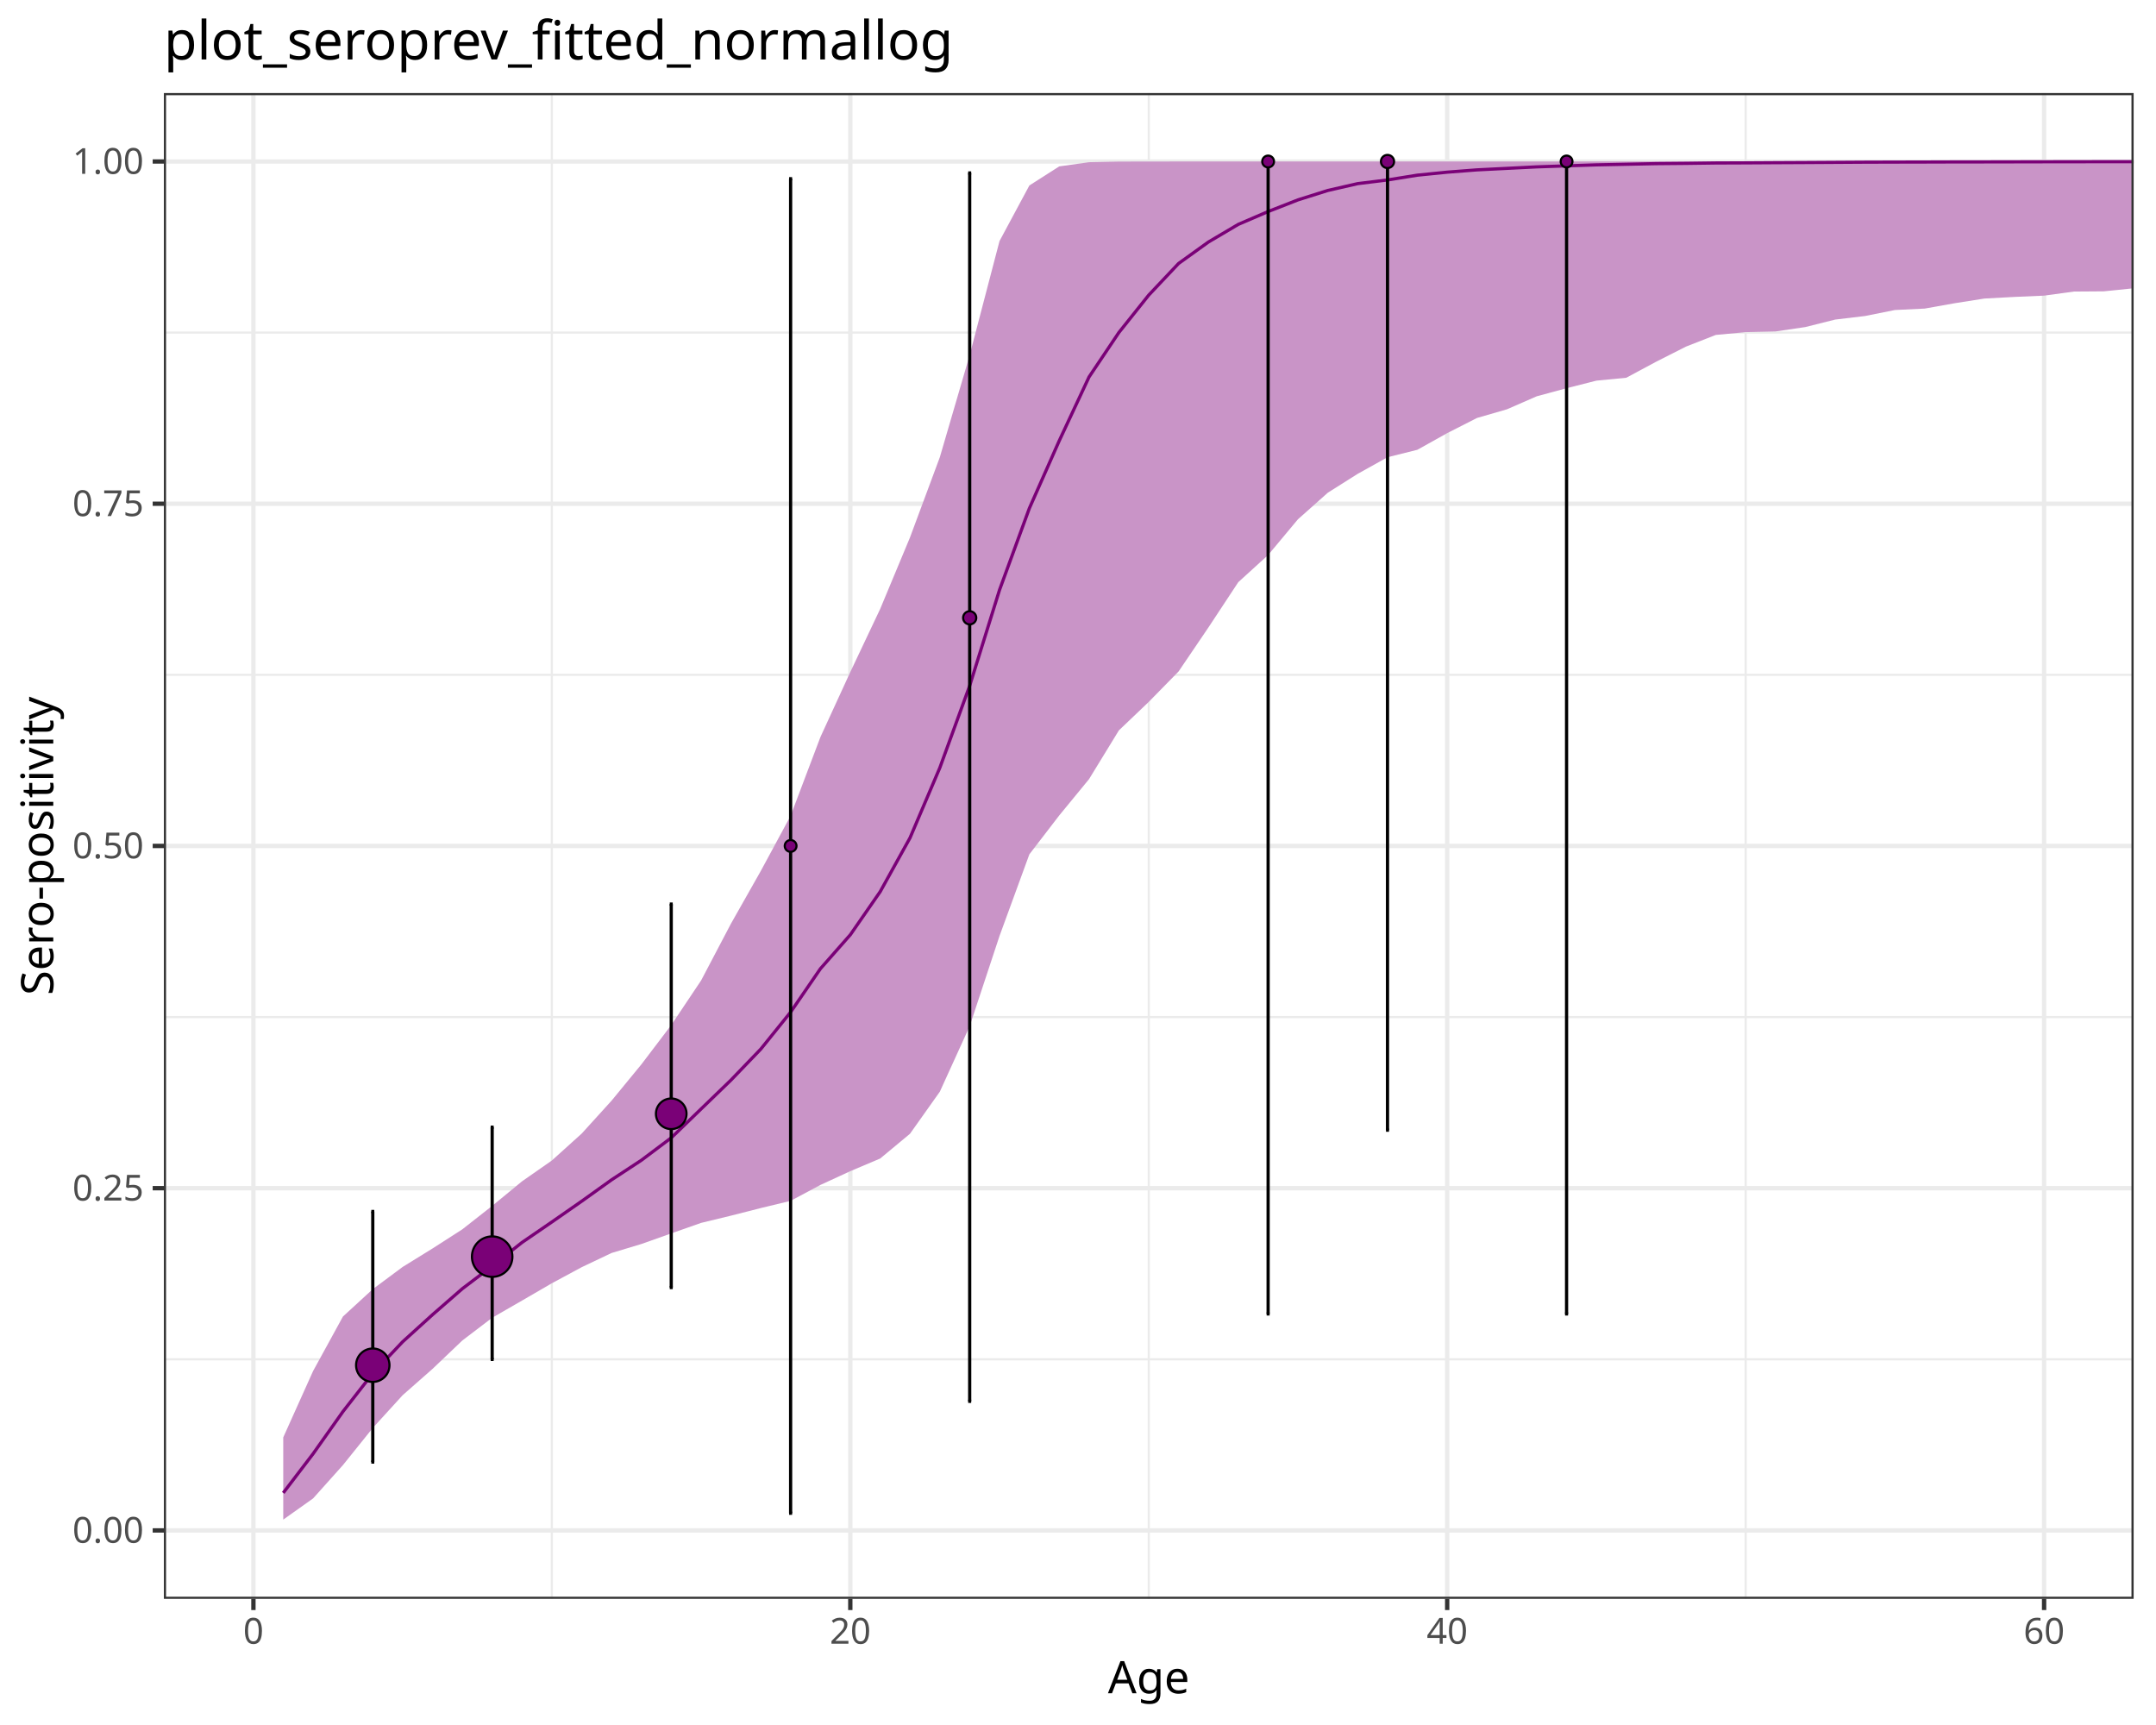
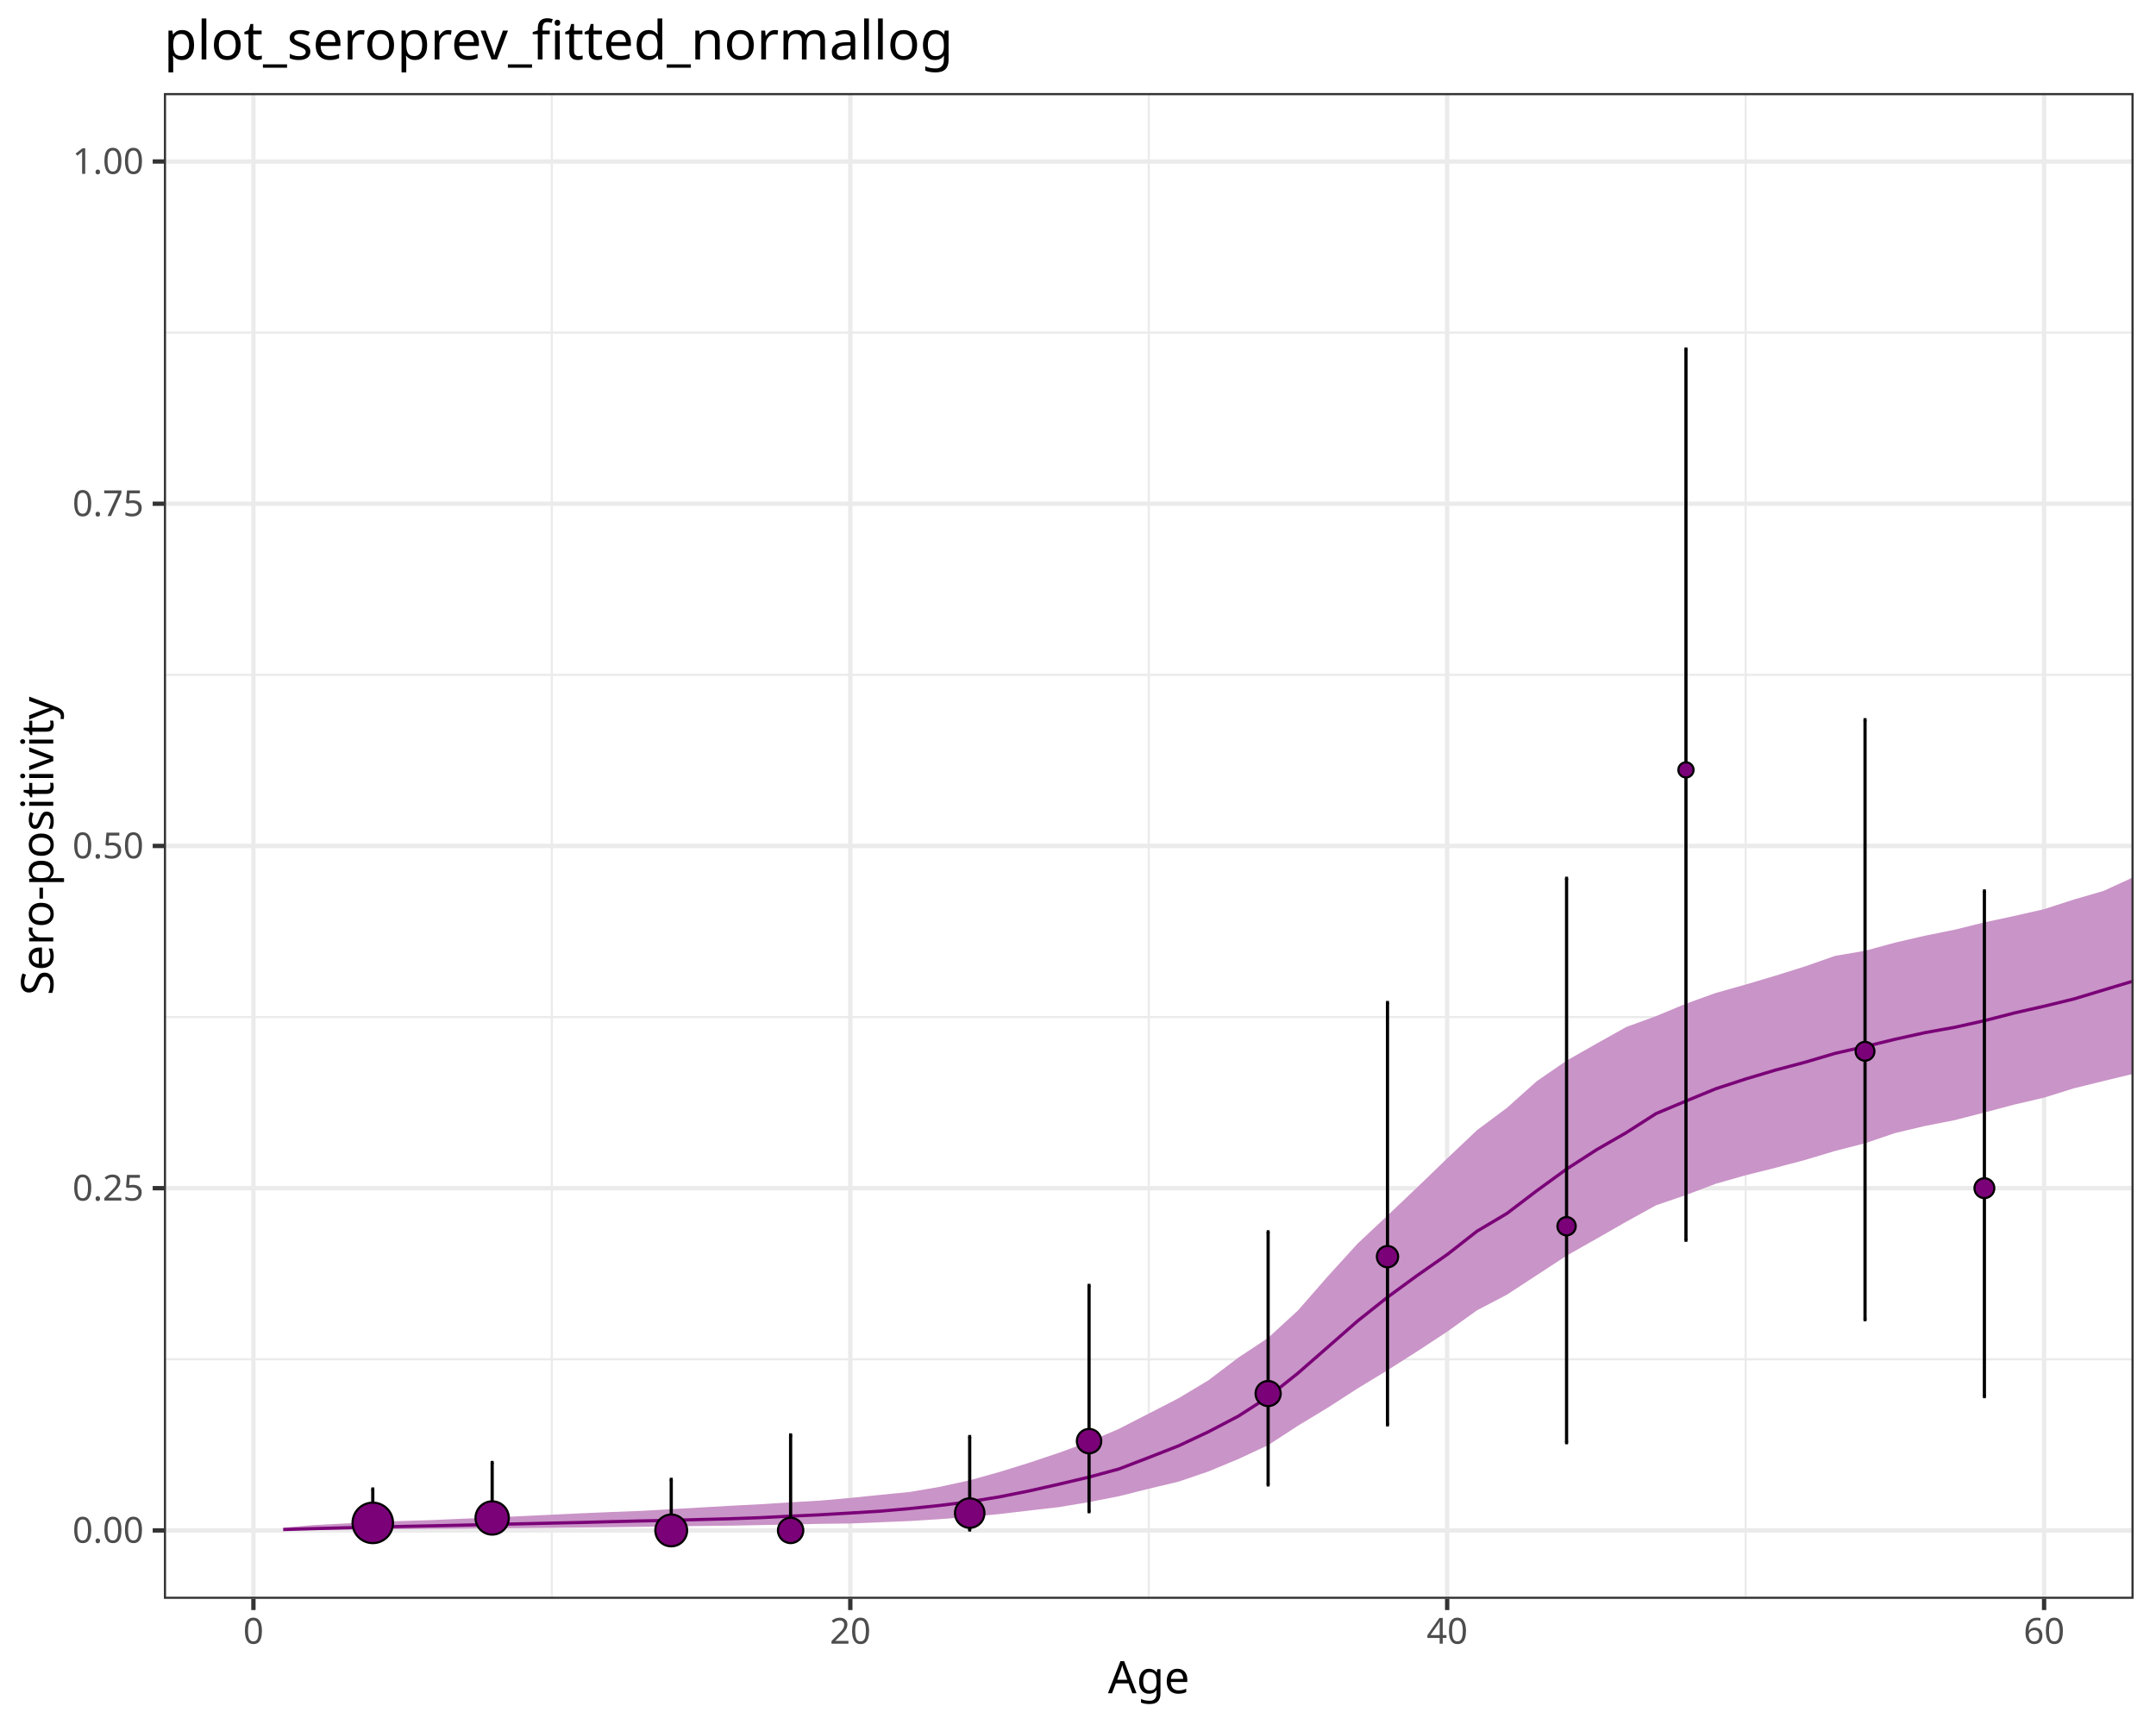
<svg xmlns="http://www.w3.org/2000/svg" class="svglite" data-engine-version="2.0" width="720.00pt" height="576.00pt" viewBox="0 0 720.00 576.00">
  <defs>
    <style type="text/css">
    .svglite line, .svglite polyline, .svglite polygon, .svglite path, .svglite rect, .svglite circle {
      fill: none;
      stroke: #000000;
      stroke-linecap: round;
      stroke-linejoin: round;
      stroke-miterlimit: 10.00;
    }
  </style>
  </defs>
  <rect width="100%" height="100%" style="stroke: none; fill: #FFFFFF;" />
  <defs>
    <clipPath id="cpMC4wMHw3MjAuMDB8MC4wMHw1NzYuMDA=">
      <rect x="0.00" y="0.00" width="720.00" height="576.00" />
    </clipPath>
  </defs>
  <g clip-path="url(#cpMC4wMHw3MjAuMDB8MC4wMHw1NzYuMDA=)">
    <rect x="0.00" y="0.00" width="720.00" height="576.00" style="stroke-width: 1.45; stroke: #FFFFFF; fill: #FFFFFF;" />
  </g>
  <defs>
    <clipPath id="cpNTQuNzN8NzEyLjUzfDMxLjA3fDUzMy44OA==">
      <rect x="54.73" y="31.07" width="657.80" height="502.81" />
    </clipPath>
  </defs>
  <g clip-path="url(#cpNTQuNzN8NzEyLjUzfDMxLjA3fDUzMy44OA==)">
    <rect x="54.73" y="31.07" width="657.80" height="502.81" style="stroke-width: 1.45; stroke: none; fill: #FFFFFF;" />
    <polyline points="54.73,453.89 712.53,453.89 " style="stroke-width: 0.73; stroke: #EBEBEB; stroke-linecap: butt;" />
    <polyline points="54.73,339.61 712.53,339.61 " style="stroke-width: 0.73; stroke: #EBEBEB; stroke-linecap: butt;" />
    <polyline points="54.73,225.34 712.53,225.34 " style="stroke-width: 0.73; stroke: #EBEBEB; stroke-linecap: butt;" />
    <polyline points="54.73,111.06 712.53,111.06 " style="stroke-width: 0.73; stroke: #EBEBEB; stroke-linecap: butt;" />
    <polyline points="184.29,533.88 184.29,31.07 " style="stroke-width: 0.73; stroke: #EBEBEB; stroke-linecap: butt;" />
    <polyline points="383.63,533.88 383.63,31.07 " style="stroke-width: 0.73; stroke: #EBEBEB; stroke-linecap: butt;" />
    <polyline points="582.96,533.88 582.96,31.07 " style="stroke-width: 0.73; stroke: #EBEBEB; stroke-linecap: butt;" />
    <polyline points="54.73,511.03 712.53,511.03 " style="stroke-width: 1.45; stroke: #EBEBEB; stroke-linecap: butt;" />
    <polyline points="54.73,396.75 712.53,396.75 " style="stroke-width: 1.45; stroke: #EBEBEB; stroke-linecap: butt;" />
    <polyline points="54.73,282.47 712.53,282.47 " style="stroke-width: 1.45; stroke: #EBEBEB; stroke-linecap: butt;" />
    <polyline points="54.73,168.20 712.53,168.20 " style="stroke-width: 1.45; stroke: #EBEBEB; stroke-linecap: butt;" />
    <polyline points="54.73,53.92 712.53,53.92 " style="stroke-width: 1.45; stroke: #EBEBEB; stroke-linecap: butt;" />
    <polyline points="84.63,533.88 84.63,31.07 " style="stroke-width: 1.45; stroke: #EBEBEB; stroke-linecap: butt;" />
    <polyline points="283.96,533.88 283.96,31.07 " style="stroke-width: 1.45; stroke: #EBEBEB; stroke-linecap: butt;" />
    <polyline points="483.29,533.88 483.29,31.07 " style="stroke-width: 1.45; stroke: #EBEBEB; stroke-linecap: butt;" />
    <polyline points="682.63,533.88 682.63,31.07 " style="stroke-width: 1.45; stroke: #EBEBEB; stroke-linecap: butt;" />
-     <polygon points="94.59,479.96 104.56,457.80 114.53,439.60 124.49,430.46 134.46,423.05 144.43,416.89 154.39,410.49 164.36,402.66 174.33,394.46 184.29,387.51 194.26,378.51 204.23,367.53 214.19,355.41 224.16,342.29 234.13,327.40 244.09,308.45 254.06,290.84 264.03,272.40 273.99,246.09 283.96,224.40 293.93,203.35 303.89,179.47 313.86,152.66 323.83,118.55 333.79,80.49 343.76,61.93 353.73,55.56 363.69,54.16 373.66,53.95 383.63,53.93 393.59,53.92 403.56,53.92 413.53,53.92 423.49,53.92 433.46,53.92 443.43,53.92 453.39,53.92 463.36,53.92 473.33,53.92 483.29,53.92 493.26,53.92 503.23,53.92 513.19,53.92 523.16,53.92 533.13,53.92 543.09,53.92 553.06,53.92 563.03,53.92 572.99,53.92 582.96,53.92 592.93,53.92 602.89,53.92 612.86,53.92 622.83,53.92 632.79,53.92 642.76,53.92 652.73,53.92 662.69,53.92 672.66,53.92 682.63,53.92 692.59,53.92 702.56,53.92 712.53,53.92 722.49,53.92 732.46,53.92 742.43,53.92 752.39,53.92 762.36,53.92 772.33,53.92 782.29,53.92 792.26,53.92 802.23,53.92 812.19,53.92 822.16,53.92 832.13,53.92 842.09,53.92 852.06,53.92 862.03,53.92 872.00,53.92 881.96,53.92 881.96,83.33 872.00,84.07 862.03,84.51 852.06,85.54 842.09,86.26 832.13,86.80 822.16,86.97 812.19,87.21 802.23,87.92 792.26,89.01 782.29,90.57 772.33,91.79 762.36,91.90 752.39,92.43 742.43,92.89 732.46,93.67 722.49,94.69 712.53,96.26 702.56,97.28 692.59,97.35 682.63,98.72 672.66,99.15 662.69,99.69 652.73,101.26 642.76,103.04 632.79,103.52 622.83,105.52 612.86,106.71 602.89,109.21 592.93,110.68 582.96,110.90 572.99,111.84 563.03,115.74 553.06,120.79 543.09,126.14 533.13,127.10 523.16,129.63 513.19,132.33 503.23,136.68 493.26,139.56 483.29,144.63 473.33,150.19 463.36,152.68 453.39,158.23 443.43,164.52 433.46,173.39 423.49,185.33 413.53,194.39 403.56,209.51 393.59,224.21 383.63,234.37 373.66,243.88 363.69,260.16 353.73,272.29 343.76,285.27 333.79,312.53 323.83,342.65 313.86,364.53 303.89,378.58 293.93,386.85 283.96,391.07 273.99,395.66 264.03,400.98 254.06,403.39 244.09,405.93 234.13,408.34 224.16,411.85 214.19,415.39 204.23,418.39 194.26,423.13 184.29,428.50 174.33,434.28 164.36,440.02 154.39,447.61 144.43,457.10 134.46,465.88 124.49,476.82 114.53,489.21 104.56,500.34 94.59,507.42 " style="stroke-width: 0.00; stroke: none; stroke-linecap: butt; fill: #C994C7;" />
-     <polyline points="94.59,479.96 104.56,457.80 114.53,439.60 124.49,430.46 134.46,423.05 144.43,416.89 154.39,410.49 164.36,402.66 174.33,394.46 184.29,387.51 194.26,378.51 204.23,367.53 214.19,355.41 224.16,342.29 234.13,327.40 244.09,308.45 254.06,290.84 264.03,272.40 273.99,246.09 283.96,224.40 293.93,203.35 303.89,179.47 313.86,152.66 323.83,118.55 333.79,80.49 343.76,61.93 353.73,55.56 363.69,54.16 373.66,53.95 383.63,53.93 393.59,53.92 403.56,53.92 413.53,53.92 423.49,53.92 433.46,53.92 443.43,53.92 453.39,53.92 463.36,53.92 473.33,53.92 483.29,53.92 493.26,53.92 503.23,53.92 513.19,53.92 523.16,53.92 533.13,53.92 543.09,53.92 553.06,53.92 563.03,53.92 572.99,53.92 582.96,53.92 592.93,53.92 602.89,53.92 612.86,53.92 622.83,53.92 632.79,53.92 642.76,53.92 652.73,53.92 662.69,53.92 672.66,53.92 682.63,53.92 692.59,53.92 702.56,53.92 712.53,53.92 722.49,53.92 732.46,53.92 742.43,53.92 752.39,53.92 762.36,53.92 772.33,53.92 782.29,53.92 792.26,53.92 802.23,53.92 812.19,53.92 822.16,53.92 832.13,53.92 842.09,53.92 852.06,53.92 862.03,53.92 872.00,53.92 881.96,53.92 " style="stroke-width: 1.07; stroke: none; stroke-linecap: butt;" />
-     <polyline points="881.96,83.33 872.00,84.07 862.03,84.51 852.06,85.54 842.09,86.26 832.13,86.80 822.16,86.97 812.19,87.21 802.23,87.92 792.26,89.01 782.29,90.57 772.33,91.79 762.36,91.90 752.39,92.43 742.43,92.89 732.46,93.67 722.49,94.69 712.53,96.26 702.56,97.28 692.59,97.35 682.63,98.72 672.66,99.15 662.69,99.69 652.73,101.26 642.76,103.04 632.79,103.52 622.83,105.52 612.86,106.71 602.89,109.21 592.93,110.68 582.96,110.90 572.99,111.84 563.03,115.74 553.06,120.79 543.09,126.14 533.13,127.10 523.16,129.63 513.19,132.33 503.23,136.68 493.26,139.56 483.29,144.63 473.33,150.19 463.36,152.68 453.39,158.23 443.43,164.52 433.46,173.39 423.49,185.33 413.53,194.39 403.56,209.51 393.59,224.21 383.63,234.37 373.66,243.88 363.69,260.16 353.73,272.29 343.76,285.27 333.79,312.53 323.83,342.65 313.86,364.53 303.89,378.58 293.93,386.85 283.96,391.07 273.99,395.66 264.03,400.98 254.06,403.39 244.09,405.93 234.13,408.34 224.16,411.85 214.19,415.39 204.23,418.39 194.26,423.13 184.29,428.50 174.33,434.28 164.36,440.02 154.39,447.61 144.43,457.10 134.46,465.88 124.49,476.82 114.53,489.21 104.56,500.34 94.59,507.42 " style="stroke-width: 1.07; stroke: none; stroke-linecap: butt;" />
-     <polyline points="94.59,498.50 104.56,485.43 114.53,471.34 124.49,458.58 134.46,448.04 144.43,439.00 154.39,430.32 164.36,422.75 174.33,414.87 184.29,408.04 194.26,401.10 204.23,393.96 214.19,387.42 224.16,379.93 234.13,370.29 244.09,360.67 254.06,350.31 264.03,337.96 273.99,323.45 283.96,312.14 293.93,297.76 303.89,279.80 313.86,256.36 323.83,228.98 333.79,197.00 343.76,169.72 353.73,147.18 363.69,125.87 373.66,111.02 383.63,98.53 393.59,87.98 403.56,80.81 413.53,74.92 423.49,70.64 433.46,66.74 443.43,63.60 453.39,61.32 463.36,60.09 473.33,58.49 483.29,57.49 493.26,56.72 503.23,56.22 513.19,55.72 523.16,55.38 533.13,55.05 543.09,54.85 553.06,54.64 563.03,54.55 572.99,54.42 582.96,54.38 592.93,54.32 602.89,54.27 612.86,54.21 622.83,54.15 632.79,54.12 642.76,54.10 652.73,54.07 662.69,54.06 672.66,54.04 682.63,54.02 692.59,54.01 702.56,53.99 712.53,53.99 722.49,53.98 732.46,53.97 742.43,53.97 752.39,53.96 762.36,53.96 772.33,53.95 782.29,53.95 792.26,53.95 802.23,53.94 812.19,53.94 822.16,53.94 832.13,53.94 842.09,53.93 852.06,53.93 862.03,53.93 872.00,53.93 881.96,53.93 " style="stroke-width: 1.07; stroke: #7A0177; stroke-linecap: butt;" />
-     <polyline points="124.00,404.53 124.99,404.53 " style="stroke-width: 1.07; stroke-linecap: butt;" />
-     <polyline points="124.49,404.53 124.49,488.20 " style="stroke-width: 1.07; stroke-linecap: butt;" />
-     <polyline points="124.00,488.20 124.99,488.20 " style="stroke-width: 1.07; stroke-linecap: butt;" />
-     <polyline points="163.86,376.38 164.86,376.38 " style="stroke-width: 1.07; stroke-linecap: butt;" />
-     <polyline points="164.36,376.38 164.36,453.92 " style="stroke-width: 1.07; stroke-linecap: butt;" />
-     <polyline points="163.86,453.92 164.86,453.92 " style="stroke-width: 1.07; stroke-linecap: butt;" />
-     <polyline points="223.66,301.88 224.66,301.88 " style="stroke-width: 1.07; stroke-linecap: butt;" />
-     <polyline points="224.16,301.88 224.16,429.92 " style="stroke-width: 1.07; stroke-linecap: butt;" />
-     <polyline points="223.66,429.92 224.66,429.92 " style="stroke-width: 1.07; stroke-linecap: butt;" />
-     <polyline points="263.53,59.67 264.53,59.67 " style="stroke-width: 1.07; stroke-linecap: butt;" />
-     <polyline points="264.03,59.67 264.03,505.28 " style="stroke-width: 1.07; stroke-linecap: butt;" />
-     <polyline points="263.53,505.28 264.53,505.28 " style="stroke-width: 1.07; stroke-linecap: butt;" />
-     <polyline points="323.33,57.76 324.33,57.76 " style="stroke-width: 1.07; stroke-linecap: butt;" />
-     <polyline points="323.83,57.76 323.83,467.92 " style="stroke-width: 1.07; stroke-linecap: butt;" />
-     <polyline points="323.33,467.92 324.33,467.92 " style="stroke-width: 1.07; stroke-linecap: butt;" />
-     <polyline points="423.00,53.92 423.99,53.92 " style="stroke-width: 1.07; stroke-linecap: butt;" />
-     <polyline points="423.49,53.92 423.49,438.75 " style="stroke-width: 1.07; stroke-linecap: butt;" />
-     <polyline points="423.00,438.75 423.99,438.75 " style="stroke-width: 1.07; stroke-linecap: butt;" />
-     <polyline points="462.86,53.92 463.86,53.92 " style="stroke-width: 1.07; stroke-linecap: butt;" />
-     <polyline points="463.36,53.92 463.36,377.37 " style="stroke-width: 1.07; stroke-linecap: butt;" />
-     <polyline points="462.86,377.37 463.86,377.37 " style="stroke-width: 1.07; stroke-linecap: butt;" />
-     <polyline points="522.66,53.92 523.66,53.92 " style="stroke-width: 1.07; stroke-linecap: butt;" />
-     <polyline points="523.16,53.92 523.16,438.75 " style="stroke-width: 1.07; stroke-linecap: butt;" />
-     <polyline points="522.66,438.75 523.66,438.75 " style="stroke-width: 1.07; stroke-linecap: butt;" />
-     <polyline points="722.00,53.92 722.99,53.92 " style="stroke-width: 1.07; stroke-linecap: butt;" />
-     <polyline points="722.49,53.92 722.49,499.60 " style="stroke-width: 1.07; stroke-linecap: butt;" />
-     <polyline points="722.00,499.60 722.99,499.60 " style="stroke-width: 1.07; stroke-linecap: butt;" />
-     <circle cx="124.49" cy="455.86" r="5.58" style="stroke-width: 0.71; fill: #7A0177;" />
-     <circle cx="164.36" cy="419.61" r="6.76" style="stroke-width: 0.71; fill: #7A0177;" />
-     <circle cx="224.16" cy="371.91" r="5.11" style="stroke-width: 0.71; fill: #7A0177;" />
-     <circle cx="264.03" cy="282.47" r="1.97" style="stroke-width: 0.71; fill: #7A0177;" />
-     <circle cx="323.83" cy="206.29" r="2.20" style="stroke-width: 0.71; fill: #7A0177;" />
-     <circle cx="423.49" cy="53.92" r="1.97" style="stroke-width: 0.71; fill: #7A0177;" />
-     <circle cx="463.36" cy="53.92" r="2.20" style="stroke-width: 0.71; fill: #7A0177;" />
-     <circle cx="523.16" cy="53.92" r="1.97" style="stroke-width: 0.71; fill: #7A0177;" />
-     <circle cx="722.49" cy="53.92" r="1.42" style="stroke-width: 0.71; fill: #7A0177;" />
+     <polygon points="94.59,510.11 104.56,509.26 114.53,508.74 124.49,508.26 134.46,507.88 144.43,507.57 154.39,507.12 164.36,506.73 174.33,506.25 184.29,505.78 194.26,505.30 204.23,504.88 214.19,504.49 224.16,503.93 234.13,503.36 244.09,502.79 254.06,502.27 264.03,501.64 273.99,501.06 283.96,500.18 293.93,499.16 303.89,498.17 313.86,496.47 323.83,494.28 333.79,491.51 343.76,488.41 353.73,485.08 363.69,481.41 373.66,477.11 383.63,472.01 393.59,466.88 403.56,460.89 413.53,453.33 423.49,446.74 433.46,437.57 443.43,426.18 453.39,415.24 463.36,405.89 473.33,396.43 483.29,386.81 493.26,377.37 503.23,369.94 513.19,361.03 523.16,354.17 533.13,348.50 543.09,342.93 553.06,339.29 563.03,335.15 572.99,331.56 582.96,328.75 592.93,325.79 602.89,322.66 612.86,319.17 622.83,317.48 632.79,314.77 642.76,312.46 652.73,310.45 662.69,307.99 672.66,305.85 682.63,303.58 692.59,300.36 702.56,297.46 712.53,292.87 722.49,288.66 732.46,283.59 742.43,276.70 752.39,267.16 762.36,260.55 772.33,245.75 782.29,230.97 792.26,209.69 802.23,189.72 812.19,168.39 822.16,148.18 832.13,135.23 842.09,119.85 852.06,110.99 862.03,99.90 872.00,92.89 881.96,85.90 881.96,331.60 872.00,332.14 862.03,332.78 852.06,333.07 842.09,333.62 832.13,334.87 822.16,335.71 812.19,336.51 802.23,337.82 792.26,339.11 782.29,341.10 772.33,342.71 762.36,345.57 752.39,348.46 742.43,351.10 732.46,353.64 722.49,355.72 712.53,358.54 702.56,360.94 692.59,363.40 682.63,366.51 672.66,368.84 662.69,371.48 652.73,374.04 642.76,376.00 632.79,378.36 622.83,381.76 612.86,384.30 602.89,387.30 592.93,389.94 582.96,392.43 572.99,395.27 563.03,399.04 553.06,402.45 543.09,407.95 533.13,413.65 523.16,419.29 513.19,425.81 503.23,432.31 493.26,437.53 483.29,444.66 473.33,451.20 463.36,457.55 453.39,463.61 443.43,470.04 433.46,476.07 423.49,482.56 413.53,487.20 403.56,491.34 393.59,494.74 383.63,497.11 373.66,499.62 363.69,501.56 353.73,503.24 343.76,504.38 333.79,505.56 323.83,506.53 313.86,507.26 303.89,507.89 293.93,508.31 283.96,508.71 273.99,508.83 264.03,509.06 254.06,509.24 244.09,509.43 234.13,509.55 224.16,509.66 214.19,509.82 204.23,509.95 194.26,510.06 184.29,510.15 174.33,510.25 164.36,510.32 154.39,510.42 144.43,510.50 134.46,510.58 124.49,510.68 114.53,510.77 104.56,510.87 94.59,510.96 " style="stroke-width: 0.00; stroke: none; stroke-linecap: butt; fill: #C994C7;" />
+     <polyline points="94.59,510.11 104.56,509.26 114.53,508.74 124.49,508.26 134.46,507.88 144.43,507.57 154.39,507.12 164.36,506.73 174.33,506.25 184.29,505.78 194.26,505.30 204.23,504.88 214.19,504.49 224.16,503.93 234.13,503.36 244.09,502.79 254.06,502.27 264.03,501.64 273.99,501.06 283.96,500.18 293.93,499.16 303.89,498.17 313.86,496.47 323.83,494.28 333.79,491.51 343.76,488.41 353.73,485.08 363.69,481.41 373.66,477.11 383.63,472.01 393.59,466.88 403.56,460.89 413.53,453.33 423.49,446.74 433.46,437.57 443.43,426.18 453.39,415.24 463.36,405.89 473.33,396.43 483.29,386.81 493.26,377.37 503.23,369.94 513.19,361.03 523.16,354.17 533.13,348.50 543.09,342.93 553.06,339.29 563.03,335.15 572.99,331.56 582.96,328.75 592.93,325.79 602.89,322.66 612.86,319.17 622.83,317.48 632.79,314.77 642.76,312.46 652.73,310.45 662.69,307.99 672.66,305.85 682.63,303.58 692.59,300.36 702.56,297.46 712.53,292.87 722.49,288.66 732.46,283.59 742.43,276.70 752.39,267.16 762.36,260.55 772.33,245.75 782.29,230.97 792.26,209.69 802.23,189.72 812.19,168.39 822.16,148.18 832.13,135.23 842.09,119.85 852.06,110.99 862.03,99.90 872.00,92.89 881.96,85.90 " style="stroke-width: 1.07; stroke: none; stroke-linecap: butt;" />
+     <polyline points="881.96,331.60 872.00,332.14 862.03,332.78 852.06,333.07 842.09,333.62 832.13,334.87 822.16,335.71 812.19,336.51 802.23,337.82 792.26,339.11 782.29,341.10 772.33,342.71 762.36,345.57 752.39,348.46 742.43,351.10 732.46,353.64 722.49,355.72 712.53,358.54 702.56,360.94 692.59,363.40 682.63,366.51 672.66,368.84 662.69,371.48 652.73,374.04 642.76,376.00 632.79,378.36 622.83,381.76 612.86,384.30 602.89,387.30 592.93,389.94 582.96,392.43 572.99,395.27 563.03,399.04 553.06,402.45 543.09,407.95 533.13,413.65 523.16,419.29 513.19,425.81 503.23,432.31 493.26,437.53 483.29,444.66 473.33,451.20 463.36,457.55 453.39,463.61 443.43,470.04 433.46,476.07 423.49,482.56 413.53,487.20 403.56,491.34 393.59,494.74 383.63,497.11 373.66,499.62 363.69,501.56 353.73,503.24 343.76,504.38 333.79,505.56 323.83,506.53 313.86,507.26 303.89,507.89 293.93,508.31 283.96,508.71 273.99,508.83 264.03,509.06 254.06,509.24 244.09,509.43 234.13,509.55 224.16,509.66 214.19,509.82 204.23,509.95 194.26,510.06 184.29,510.15 174.33,510.25 164.36,510.32 154.39,510.42 144.43,510.50 134.46,510.58 124.49,510.68 114.53,510.77 104.56,510.87 94.59,510.96 " style="stroke-width: 1.07; stroke: none; stroke-linecap: butt;" />
+     <polyline points="94.59,510.74 104.56,510.44 114.53,510.17 124.49,509.92 134.46,509.69 144.43,509.49 154.39,509.27 164.36,509.04 174.33,508.81 184.29,508.59 194.26,508.37 204.23,508.10 214.19,507.86 224.16,507.66 234.13,507.38 244.09,507.12 254.06,506.76 264.03,506.26 273.99,505.80 283.96,505.22 293.93,504.60 303.89,503.72 313.86,502.69 323.83,501.44 333.79,499.81 343.76,497.82 353.73,495.57 363.69,493.22 373.66,490.51 383.63,486.69 393.59,482.78 403.56,478.09 413.53,472.88 423.49,466.47 433.46,458.51 443.43,449.80 453.39,441.08 463.36,433.15 473.33,425.86 483.29,418.91 493.26,411.11 503.23,405.19 513.19,397.62 523.16,390.37 533.13,383.94 543.09,378.21 553.06,371.83 563.03,367.65 572.99,363.55 582.96,360.29 592.93,357.31 602.89,354.67 612.86,351.72 622.83,349.46 632.79,347.04 642.76,344.83 652.73,343.04 662.69,340.82 672.66,338.25 682.63,335.99 692.59,333.56 702.56,330.55 712.53,327.55 722.49,324.41 732.46,320.54 742.43,316.72 752.39,312.84 762.36,308.70 772.33,303.87 782.29,298.48 792.26,293.37 802.23,289.85 812.19,286.31 822.16,281.76 832.13,277.44 842.09,274.54 852.06,271.53 862.03,268.65 872.00,265.36 881.96,262.93 " style="stroke-width: 1.07; stroke: #7A0177; stroke-linecap: butt;" />
+     <polyline points="124.00,497.21 124.99,497.21 " style="stroke-width: 1.07; stroke-linecap: butt;" />
+     <polyline points="124.49,497.21 124.49,510.96 " style="stroke-width: 1.07; stroke-linecap: butt;" />
+     <polyline points="124.00,510.96 124.99,510.96 " style="stroke-width: 1.07; stroke-linecap: butt;" />
+     <polyline points="163.86,488.35 164.86,488.35 " style="stroke-width: 1.07; stroke-linecap: butt;" />
+     <polyline points="164.36,488.35 164.36,510.92 " style="stroke-width: 1.07; stroke-linecap: butt;" />
+     <polyline points="163.86,510.92 164.86,510.92 " style="stroke-width: 1.07; stroke-linecap: butt;" />
+     <polyline points="223.66,493.97 224.66,493.97 " style="stroke-width: 1.07; stroke-linecap: butt;" />
+     <polyline points="224.16,493.97 224.16,511.03 " style="stroke-width: 1.07; stroke-linecap: butt;" />
+     <polyline points="223.66,511.03 224.66,511.03 " style="stroke-width: 1.07; stroke-linecap: butt;" />
+     <polyline points="263.53,479.13 264.53,479.13 " style="stroke-width: 1.07; stroke-linecap: butt;" />
+     <polyline points="264.03,479.13 264.03,511.03 " style="stroke-width: 1.07; stroke-linecap: butt;" />
+     <polyline points="263.53,511.03 264.53,511.03 " style="stroke-width: 1.07; stroke-linecap: butt;" />
+     <polyline points="323.33,479.70 324.33,479.70 " style="stroke-width: 1.07; stroke-linecap: butt;" />
+     <polyline points="323.83,479.70 323.83,510.88 " style="stroke-width: 1.07; stroke-linecap: butt;" />
+     <polyline points="323.33,510.88 324.33,510.88 " style="stroke-width: 1.07; stroke-linecap: butt;" />
+     <polyline points="363.20,429.22 364.19,429.22 " style="stroke-width: 1.07; stroke-linecap: butt;" />
+     <polyline points="363.69,429.22 363.69,504.78 " style="stroke-width: 1.07; stroke-linecap: butt;" />
+     <polyline points="363.20,504.78 364.19,504.78 " style="stroke-width: 1.07; stroke-linecap: butt;" />
+     <polyline points="423.00,411.32 423.99,411.32 " style="stroke-width: 1.07; stroke-linecap: butt;" />
+     <polyline points="423.49,411.32 423.49,495.82 " style="stroke-width: 1.07; stroke-linecap: butt;" />
+     <polyline points="423.00,495.82 423.99,495.82 " style="stroke-width: 1.07; stroke-linecap: butt;" />
+     <polyline points="462.86,334.74 463.86,334.74 " style="stroke-width: 1.07; stroke-linecap: butt;" />
+     <polyline points="463.36,334.74 463.36,475.77 " style="stroke-width: 1.07; stroke-linecap: butt;" />
+     <polyline points="462.86,475.77 463.86,475.77 " style="stroke-width: 1.07; stroke-linecap: butt;" />
+     <polyline points="522.66,293.27 523.66,293.27 " style="stroke-width: 1.07; stroke-linecap: butt;" />
+     <polyline points="523.16,293.27 523.16,481.73 " style="stroke-width: 1.07; stroke-linecap: butt;" />
+     <polyline points="522.66,481.73 523.66,481.73 " style="stroke-width: 1.07; stroke-linecap: butt;" />
+     <polyline points="562.53,116.54 563.53,116.54 " style="stroke-width: 1.07; stroke-linecap: butt;" />
+     <polyline points="563.03,116.54 563.03,414.12 " style="stroke-width: 1.07; stroke-linecap: butt;" />
+     <polyline points="562.53,414.12 563.53,414.12 " style="stroke-width: 1.07; stroke-linecap: butt;" />
+     <polyline points="622.33,240.33 623.33,240.33 " style="stroke-width: 1.07; stroke-linecap: butt;" />
+     <polyline points="622.83,240.33 622.83,440.67 " style="stroke-width: 1.07; stroke-linecap: butt;" />
+     <polyline points="622.33,440.67 623.33,440.67 " style="stroke-width: 1.07; stroke-linecap: butt;" />
+     <polyline points="662.20,297.51 663.19,297.51 " style="stroke-width: 1.07; stroke-linecap: butt;" />
+     <polyline points="662.69,297.51 662.69,466.35 " style="stroke-width: 1.07; stroke-linecap: butt;" />
+     <polyline points="662.20,466.35 663.19,466.35 " style="stroke-width: 1.07; stroke-linecap: butt;" />
+     <polyline points="722.00,181.05 722.99,181.05 " style="stroke-width: 1.07; stroke-linecap: butt;" />
+     <polyline points="722.49,181.05 722.49,405.97 " style="stroke-width: 1.07; stroke-linecap: butt;" />
+     <polyline points="722.00,405.97 722.99,405.97 " style="stroke-width: 1.07; stroke-linecap: butt;" />
+     <polyline points="761.86,150.35 762.86,150.35 " style="stroke-width: 1.07; stroke-linecap: butt;" />
+     <polyline points="762.36,150.35 762.36,414.60 " style="stroke-width: 1.07; stroke-linecap: butt;" />
+     <polyline points="761.86,414.60 762.86,414.60 " style="stroke-width: 1.07; stroke-linecap: butt;" />
+     <polyline points="821.66,53.92 822.66,53.92 " style="stroke-width: 1.07; stroke-linecap: butt;" />
+     <polyline points="822.16,53.92 822.16,499.60 " style="stroke-width: 1.07; stroke-linecap: butt;" />
+     <polyline points="821.66,499.60 822.66,499.60 " style="stroke-width: 1.07; stroke-linecap: butt;" />
+     <polyline points="861.53,53.92 862.53,53.92 " style="stroke-width: 1.07; stroke-linecap: butt;" />
+     <polyline points="862.03,53.92 862.03,499.60 " style="stroke-width: 1.07; stroke-linecap: butt;" />
+     <polyline points="861.53,499.60 862.53,499.60 " style="stroke-width: 1.07; stroke-linecap: butt;" />
+     <circle cx="124.49" cy="508.51" r="6.76" style="stroke-width: 0.71; fill: #7A0177;" />
+     <circle cx="164.36" cy="506.87" r="5.56" style="stroke-width: 0.71; fill: #7A0177;" />
+     <circle cx="224.16" cy="511.03" r="5.31" style="stroke-width: 0.71; fill: #7A0177;" />
+     <circle cx="264.03" cy="511.03" r="4.23" style="stroke-width: 0.71; fill: #7A0177;" />
+     <circle cx="323.83" cy="505.24" r="4.92" style="stroke-width: 0.71; fill: #7A0177;" />
+     <circle cx="363.69" cy="481.21" r="4.08" style="stroke-width: 0.71; fill: #7A0177;" />
+     <circle cx="423.49" cy="465.32" r="4.20" style="stroke-width: 0.71; fill: #7A0177;" />
+     <circle cx="463.36" cy="419.61" r="3.56" style="stroke-width: 0.71; fill: #7A0177;" />
+     <circle cx="523.16" cy="409.45" r="3.06" style="stroke-width: 0.71; fill: #7A0177;" />
+     <circle cx="563.03" cy="257.08" r="2.54" style="stroke-width: 0.71; fill: #7A0177;" />
+     <circle cx="622.83" cy="351.04" r="3.15" style="stroke-width: 0.71; fill: #7A0177;" />
+     <circle cx="662.69" cy="396.75" r="3.32" style="stroke-width: 0.71; fill: #7A0177;" />
+     <circle cx="722.49" cy="295.92" r="3.01" style="stroke-width: 0.71; fill: #7A0177;" />
+     <circle cx="762.36" cy="282.47" r="2.74" style="stroke-width: 0.71; fill: #7A0177;" />
+     <circle cx="822.16" cy="53.92" r="1.42" style="stroke-width: 0.71; fill: #7A0177;" />
+     <circle cx="862.03" cy="53.92" r="1.42" style="stroke-width: 0.71; fill: #7A0177;" />
    <rect x="54.73" y="31.07" width="657.80" height="502.81" style="stroke-width: 1.45; stroke: #333333;" />
  </g>
  <g clip-path="url(#cpMC4wMHw3MjAuMDB8MC4wMHw1NzYuMDA=)">
    <text x="48.00" y="515.15" text-anchor="end" style="font-size: 12.00px; fill: #4D4D4D; font-family: sans;" textLength="23.36px" lengthAdjust="spacingAndGlyphs">0.00</text>
    <text x="48.00" y="400.88" text-anchor="end" style="font-size: 12.00px; fill: #4D4D4D; font-family: sans;" textLength="23.36px" lengthAdjust="spacingAndGlyphs">0.25</text>
    <text x="48.00" y="286.60" text-anchor="end" style="font-size: 12.00px; fill: #4D4D4D; font-family: sans;" textLength="23.36px" lengthAdjust="spacingAndGlyphs">0.50</text>
    <text x="48.00" y="172.33" text-anchor="end" style="font-size: 12.00px; fill: #4D4D4D; font-family: sans;" textLength="23.36px" lengthAdjust="spacingAndGlyphs">0.75</text>
    <text x="48.00" y="58.05" text-anchor="end" style="font-size: 12.00px; fill: #4D4D4D; font-family: sans;" textLength="23.36px" lengthAdjust="spacingAndGlyphs">1.00</text>
    <polyline points="50.99,511.03 54.73,511.03 " style="stroke-width: 1.45; stroke: #333333; stroke-linecap: butt;" />
    <polyline points="50.99,396.75 54.73,396.75 " style="stroke-width: 1.45; stroke: #333333; stroke-linecap: butt;" />
    <polyline points="50.99,282.47 54.73,282.47 " style="stroke-width: 1.45; stroke: #333333; stroke-linecap: butt;" />
    <polyline points="50.99,168.20 54.73,168.20 " style="stroke-width: 1.45; stroke: #333333; stroke-linecap: butt;" />
    <polyline points="50.99,53.92 54.73,53.92 " style="stroke-width: 1.45; stroke: #333333; stroke-linecap: butt;" />
    <polyline points="84.63,537.62 84.63,533.88 " style="stroke-width: 1.45; stroke: #333333; stroke-linecap: butt;" />
    <polyline points="283.96,537.62 283.96,533.88 " style="stroke-width: 1.45; stroke: #333333; stroke-linecap: butt;" />
    <polyline points="483.29,537.62 483.29,533.88 " style="stroke-width: 1.45; stroke: #333333; stroke-linecap: butt;" />
    <polyline points="682.63,537.62 682.63,533.88 " style="stroke-width: 1.45; stroke: #333333; stroke-linecap: butt;" />
    <text x="84.63" y="548.86" text-anchor="middle" style="font-size: 12.00px; fill: #4D4D4D; font-family: sans;" textLength="6.67px" lengthAdjust="spacingAndGlyphs">0</text>
    <text x="283.96" y="548.86" text-anchor="middle" style="font-size: 12.00px; fill: #4D4D4D; font-family: sans;" textLength="13.35px" lengthAdjust="spacingAndGlyphs">20</text>
    <text x="483.29" y="548.86" text-anchor="middle" style="font-size: 12.00px; fill: #4D4D4D; font-family: sans;" textLength="13.35px" lengthAdjust="spacingAndGlyphs">40</text>
    <text x="682.63" y="548.86" text-anchor="middle" style="font-size: 12.00px; fill: #4D4D4D; font-family: sans;" textLength="13.35px" lengthAdjust="spacingAndGlyphs">60</text>
    <text x="383.63" y="565.41" text-anchor="middle" style="font-size: 15.00px; font-family: sans;" textLength="26.69px" lengthAdjust="spacingAndGlyphs">Age</text>
    <text transform="translate(17.79,282.47) rotate(-90)" text-anchor="middle" style="font-size: 15.00px; font-family: sans;" textLength="94.21px" lengthAdjust="spacingAndGlyphs">Sero-positivity</text>
    <text x="54.73" y="19.86" style="font-size: 18.00px; font-family: sans;" textLength="247.17px" lengthAdjust="spacingAndGlyphs">plot_seroprev_fitted_normallog</text>
  </g>
</svg>
